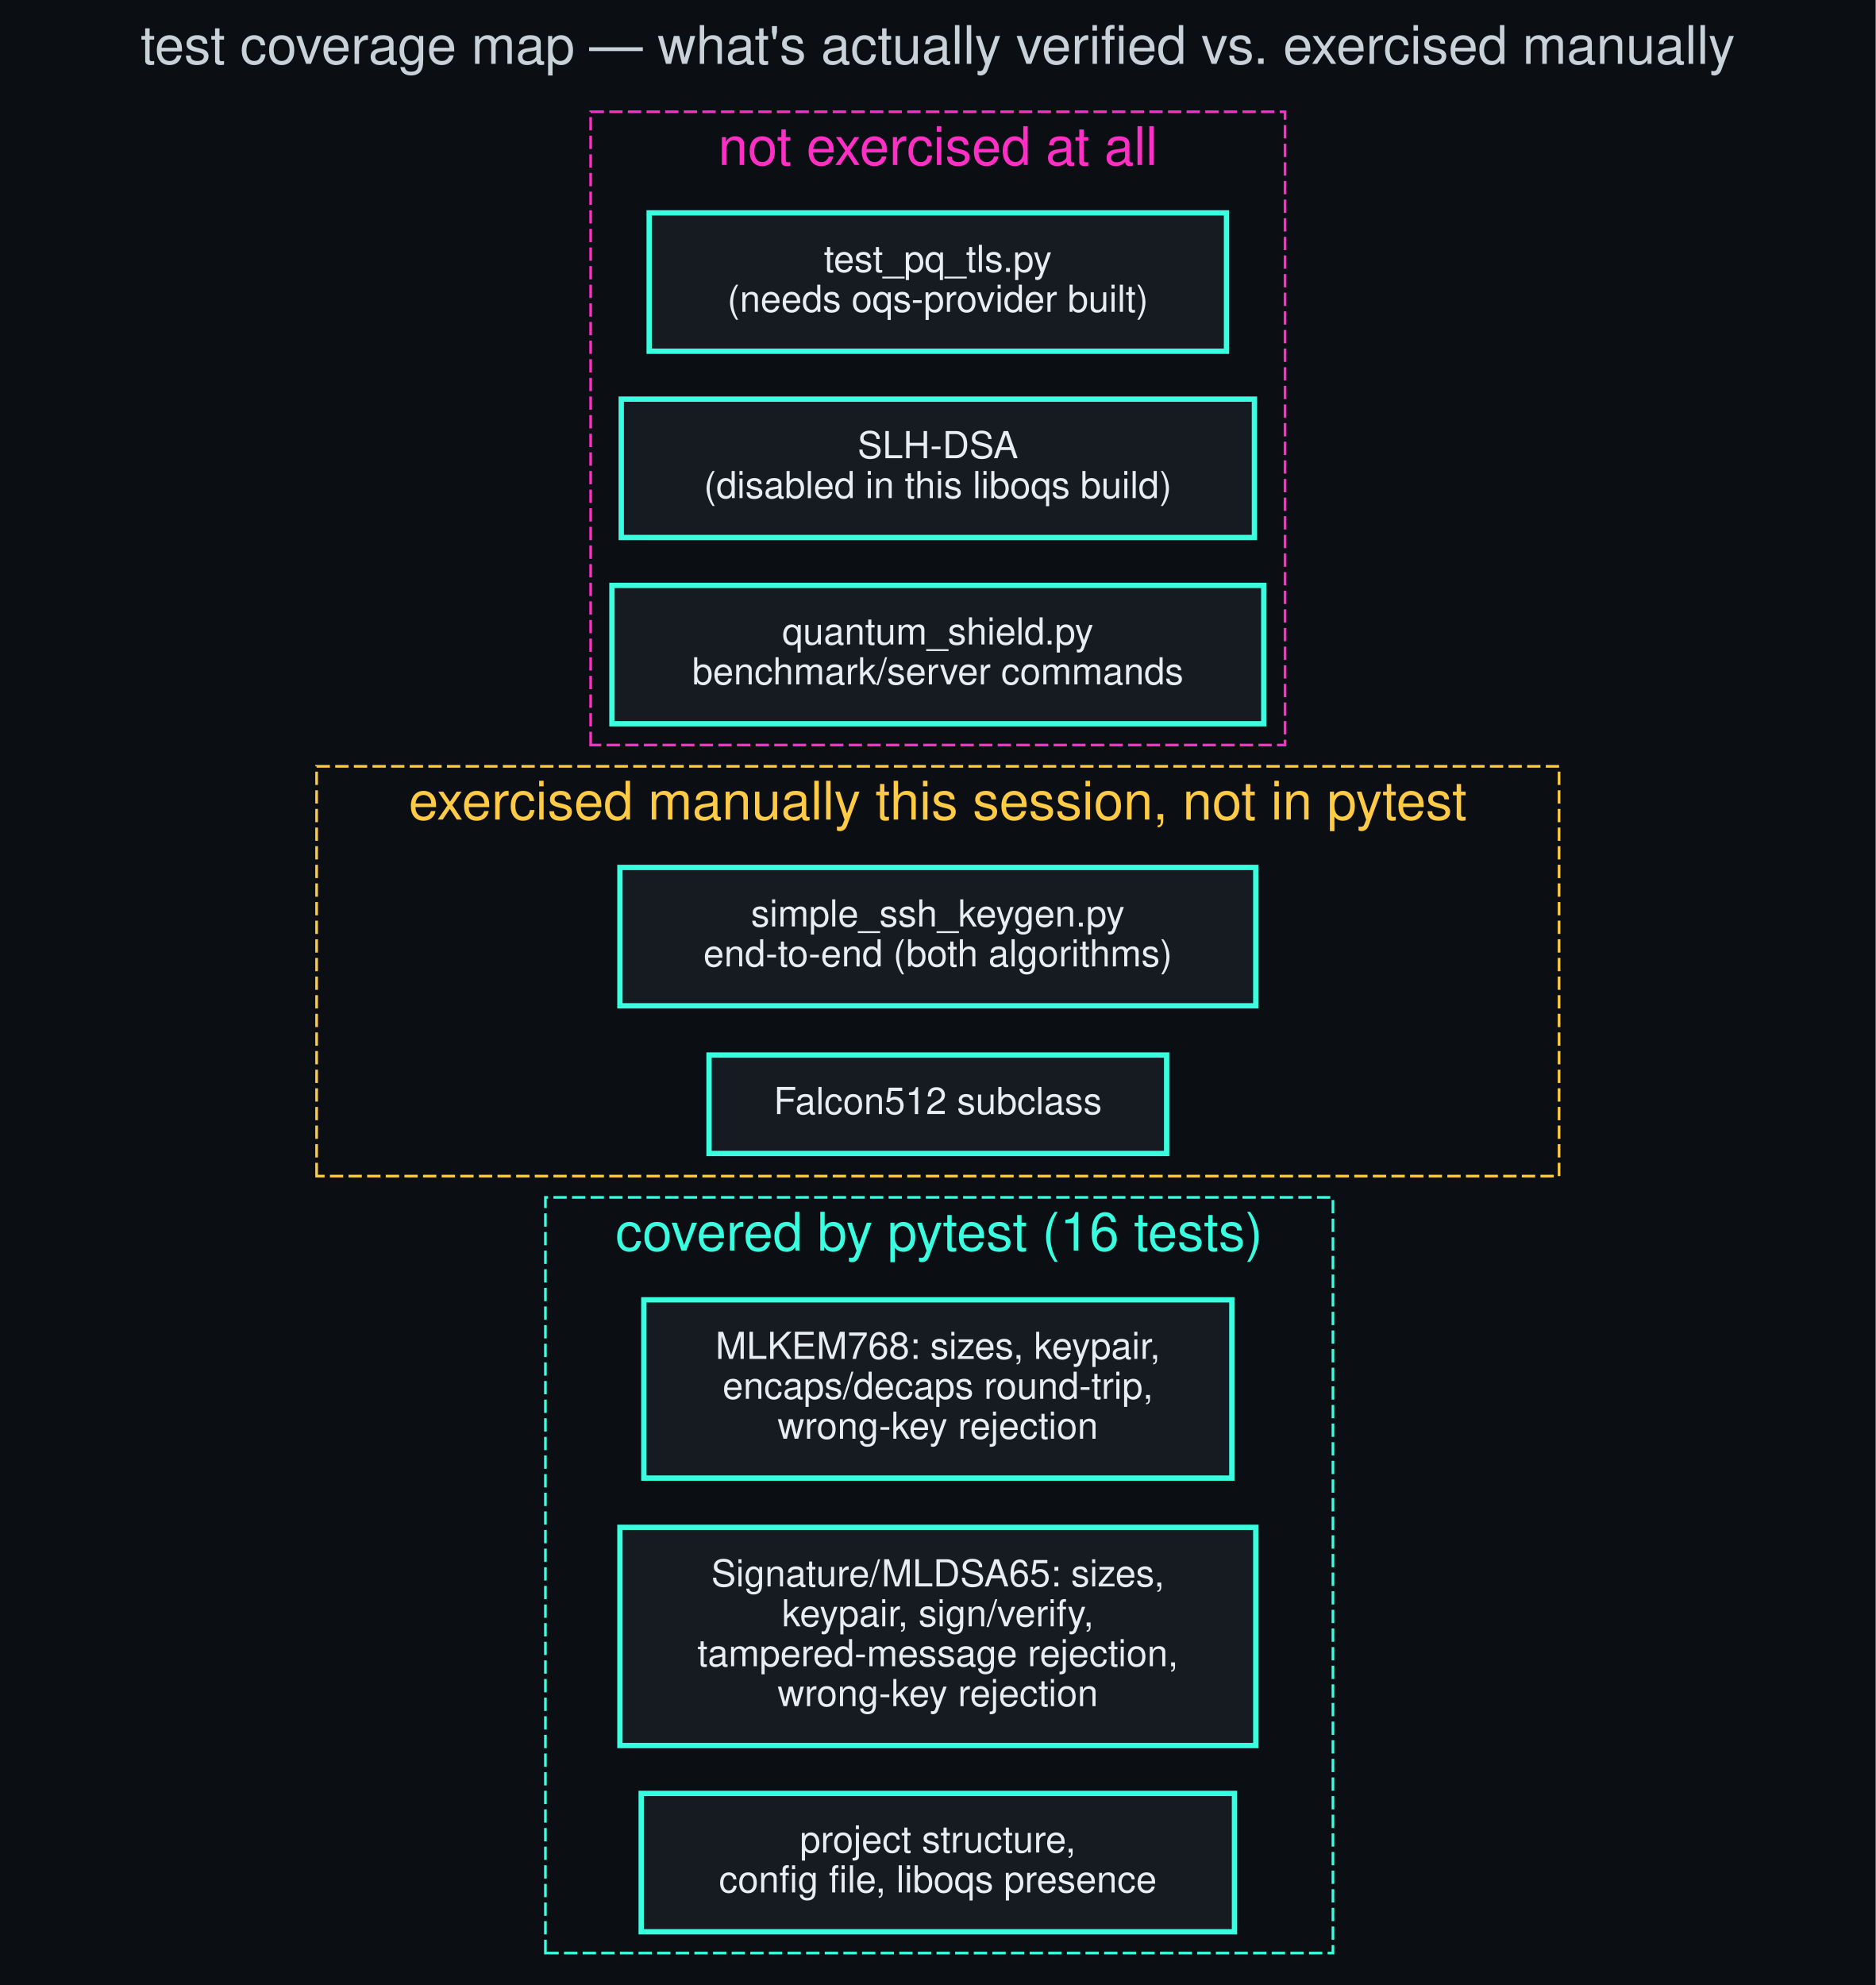
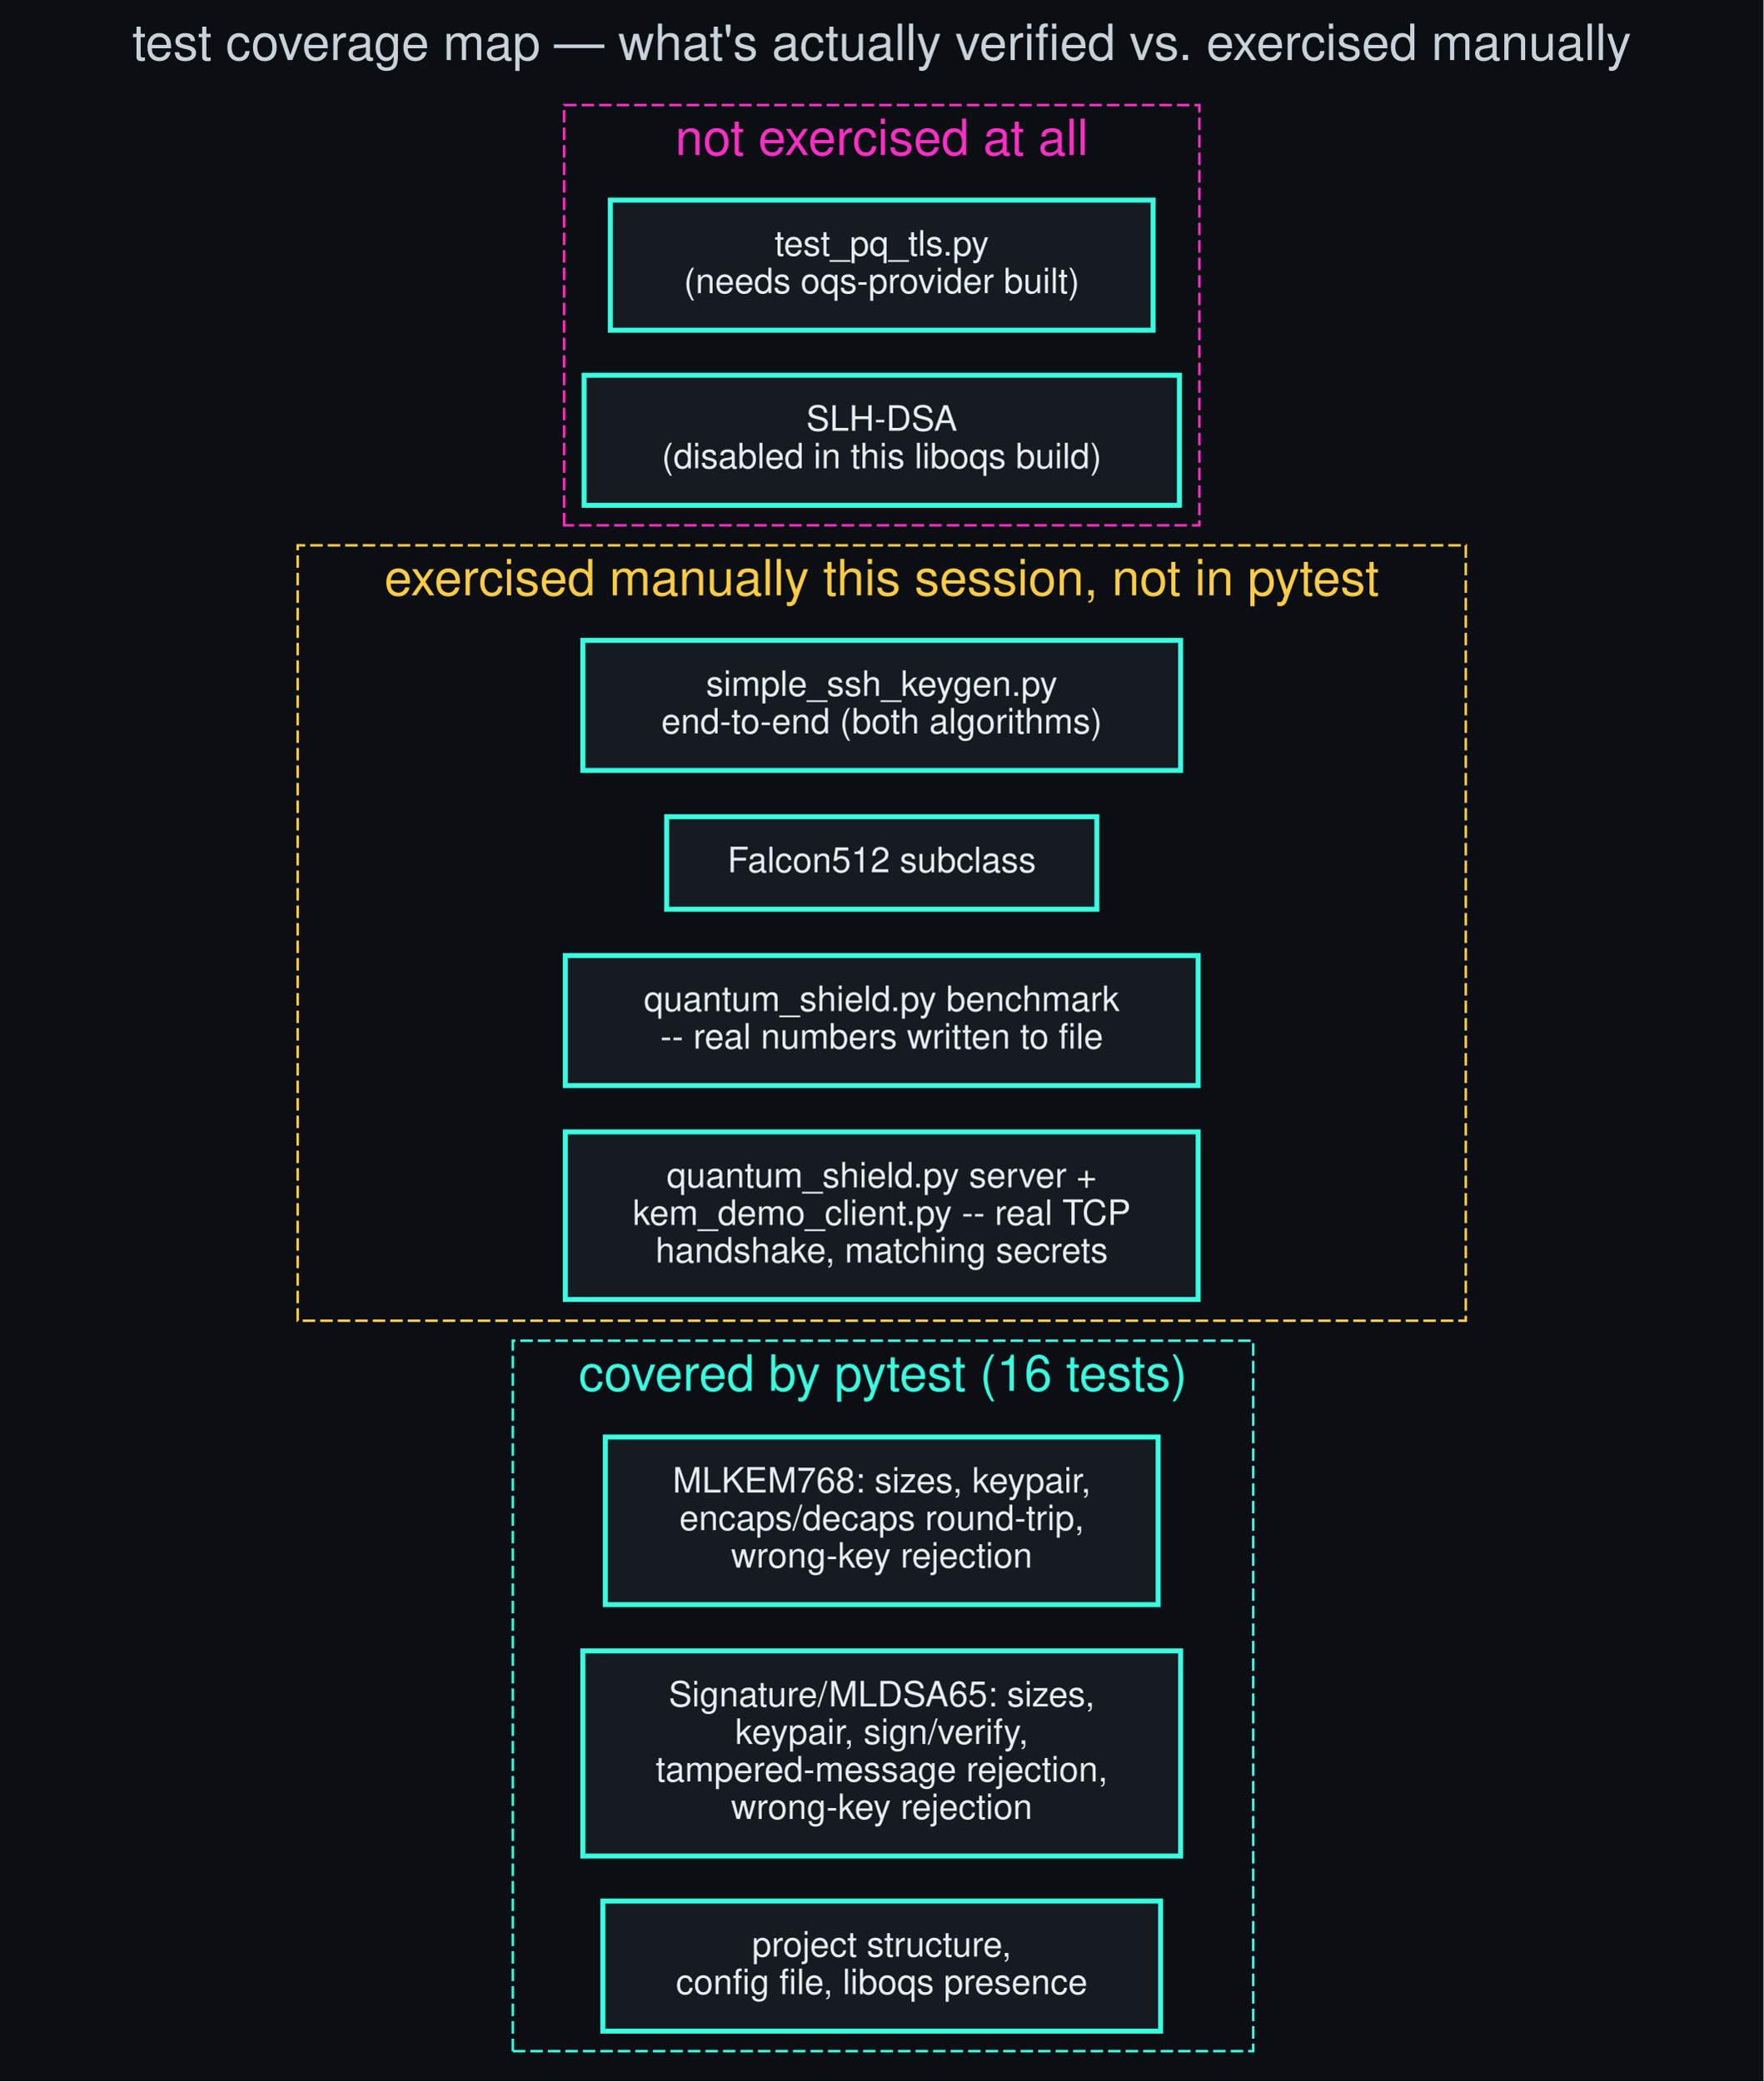
- <svg xmlns="http://www.w3.org/2000/svg" width="705pt" height="746pt" viewBox="0.00 0.00 705.00 746.00">
-   <g id="graph0" class="graph" transform="scale(1 1) rotate(0) translate(4 742)">
-     <polygon fill="#0b0f14" stroke="transparent" points="-4,4 -4,-742 701,-742 701,4 -4,4" />
-     <text text-anchor="middle" x="348.5" y="-718" font-family="Helvetica,sans-Serif" font-size="20.00" fill="#c9d1d9">test coverage map — what's actually verified vs. exercised manually</text>
+ <svg xmlns="http://www.w3.org/2000/svg" width="705pt" height="832pt" viewBox="0.00 0.00 705.00 832.00">
+   <g id="graph0" class="graph" transform="scale(1 1) rotate(0) translate(4 828)">
+     <polygon fill="#0b0f14" stroke="transparent" points="-4,4 -4,-828 701,-828 701,4 -4,4" />
+     <text text-anchor="middle" x="348.5" y="-804" font-family="Helvetica,sans-Serif" font-size="20.00" fill="#c9d1d9">test coverage map — what's actually verified vs. exercised manually</text>
    <g id="clust1" class="cluster">
      <polygon fill="#0b0f14" stroke="#39ffe0" stroke-dasharray="5,2" points="201,-8 201,-292 497,-292 497,-8 201,-8" />
      <text text-anchor="middle" x="349" y="-272" font-family="Helvetica,sans-Serif" font-size="20.00" fill="#39ffe0">covered by pytest (16 tests)</text>
    </g>
    <g id="clust2" class="cluster">
-       <polygon fill="#0b0f14" stroke="#ffcb47" stroke-dasharray="5,2" points="115,-300 115,-454 582,-454 582,-300 115,-300" />
-       <text text-anchor="middle" x="348.5" y="-434" font-family="Helvetica,sans-Serif" font-size="20.00" fill="#ffcb47">exercised manually this session, not in pytest</text>
+       <polygon fill="#0b0f14" stroke="#ffcb47" stroke-dasharray="5,2" points="115,-300 115,-610 582,-610 582,-300 115,-300" />
+       <text text-anchor="middle" x="348.5" y="-590" font-family="Helvetica,sans-Serif" font-size="20.00" fill="#ffcb47">exercised manually this session, not in pytest</text>
    </g>
    <g id="clust3" class="cluster">
-       <polygon fill="#0b0f14" stroke="#ff2ec4" stroke-dasharray="5,2" points="218,-462 218,-700 479,-700 479,-462 218,-462" />
-       <text text-anchor="middle" x="348.5" y="-680" font-family="Helvetica,sans-Serif" font-size="20.00" fill="#ff2ec4">not exercised at all</text>
+       <polygon fill="#0b0f14" stroke="#ff2ec4" stroke-dasharray="5,2" points="221.5,-618 221.5,-786 475.5,-786 475.5,-618 221.5,-618" />
+       <text text-anchor="middle" x="348.5" y="-766" font-family="Helvetica,sans-Serif" font-size="20.00" fill="#ff2ec4">not exercised at all</text>
    </g>
    <g id="node1" class="node">
      <polygon fill="#161b22" stroke="#39ffe0" stroke-width="2" points="459,-253.5 238,-253.5 238,-186.5 459,-186.5 459,-253.5" />
      <text text-anchor="middle" x="348.5" y="-231.3" font-family="Helvetica,sans-Serif" font-size="14.00" fill="#e6edf3">MLKEM768: sizes, keypair,</text>
      <text text-anchor="middle" x="348.5" y="-216.3" font-family="Helvetica,sans-Serif" font-size="14.00" fill="#e6edf3">encaps/decaps round-trip,</text>
      <text text-anchor="middle" x="348.5" y="-201.3" font-family="Helvetica,sans-Serif" font-size="14.00" fill="#e6edf3">wrong-key rejection</text>
    </g>
    <g id="node2" class="node">
      <polygon fill="#161b22" stroke="#39ffe0" stroke-width="2" points="468,-168 229,-168 229,-86 468,-86 468,-168" />
      <text text-anchor="middle" x="348.5" y="-145.8" font-family="Helvetica,sans-Serif" font-size="14.00" fill="#e6edf3">Signature/MLDSA65: sizes,</text>
      <text text-anchor="middle" x="348.5" y="-130.8" font-family="Helvetica,sans-Serif" font-size="14.00" fill="#e6edf3">keypair, sign/verify,</text>
      <text text-anchor="middle" x="348.5" y="-115.8" font-family="Helvetica,sans-Serif" font-size="14.00" fill="#e6edf3">tampered-message rejection,</text>
      <text text-anchor="middle" x="348.5" y="-100.8" font-family="Helvetica,sans-Serif" font-size="14.00" fill="#e6edf3">wrong-key rejection</text>
    </g>
    <g id="node3" class="node">
      <polygon fill="#161b22" stroke="#39ffe0" stroke-width="2" points="460,-68 237,-68 237,-16 460,-16 460,-68" />
      <text text-anchor="middle" x="348.5" y="-45.8" font-family="Helvetica,sans-Serif" font-size="14.00" fill="#e6edf3">project structure,</text>
      <text text-anchor="middle" x="348.5" y="-30.8" font-family="Helvetica,sans-Serif" font-size="14.00" fill="#e6edf3">config file, liboqs presence</text>
    </g>
    <g id="node4" class="node">
-       <polygon fill="#161b22" stroke="#39ffe0" stroke-width="2" points="468,-416 229,-416 229,-364 468,-364 468,-416" />
-       <text text-anchor="middle" x="348.5" y="-393.8" font-family="Helvetica,sans-Serif" font-size="14.00" fill="#e6edf3">simple_ssh_keygen.py</text>
-       <text text-anchor="middle" x="348.5" y="-378.8" font-family="Helvetica,sans-Serif" font-size="14.00" fill="#e6edf3">end-to-end (both algorithms)</text>
+       <polygon fill="#161b22" stroke="#39ffe0" stroke-width="2" points="468,-572 229,-572 229,-520 468,-520 468,-572" />
+       <text text-anchor="middle" x="348.5" y="-549.8" font-family="Helvetica,sans-Serif" font-size="14.00" fill="#e6edf3">simple_ssh_keygen.py</text>
+       <text text-anchor="middle" x="348.5" y="-534.8" font-family="Helvetica,sans-Serif" font-size="14.00" fill="#e6edf3">end-to-end (both algorithms)</text>
    </g>
    <g id="node5" class="node">
-       <polygon fill="#161b22" stroke="#39ffe0" stroke-width="2" points="434.5,-345.5 262.5,-345.5 262.5,-308.5 434.5,-308.5 434.5,-345.5" />
-       <text text-anchor="middle" x="348.5" y="-323.3" font-family="Helvetica,sans-Serif" font-size="14.00" fill="#e6edf3">Falcon512 subclass</text>
+       <polygon fill="#161b22" stroke="#39ffe0" stroke-width="2" points="434.5,-501.5 262.5,-501.5 262.5,-464.5 434.5,-464.5 434.5,-501.5" />
+       <text text-anchor="middle" x="348.5" y="-479.3" font-family="Helvetica,sans-Serif" font-size="14.00" fill="#e6edf3">Falcon512 subclass</text>
    </g>
    <g id="node6" class="node">
-       <polygon fill="#161b22" stroke="#39ffe0" stroke-width="2" points="457,-662 240,-662 240,-610 457,-610 457,-662" />
-       <text text-anchor="middle" x="348.5" y="-639.8" font-family="Helvetica,sans-Serif" font-size="14.00" fill="#e6edf3">test_pq_tls.py</text>
-       <text text-anchor="middle" x="348.5" y="-624.8" font-family="Helvetica,sans-Serif" font-size="14.00" fill="#e6edf3">(needs oqs-provider built)</text>
+       <polygon fill="#161b22" stroke="#39ffe0" stroke-width="2" points="475,-446 222,-446 222,-394 475,-394 475,-446" />
+       <text text-anchor="middle" x="348.5" y="-423.8" font-family="Helvetica,sans-Serif" font-size="14.00" fill="#e6edf3">quantum_shield.py benchmark</text>
+       <text text-anchor="middle" x="348.5" y="-408.8" font-family="Helvetica,sans-Serif" font-size="14.00" fill="#e6edf3">-- real numbers written to file</text>
    </g>
    <g id="node7" class="node">
-       <polygon fill="#161b22" stroke="#39ffe0" stroke-width="2" points="467.5,-592 229.5,-592 229.5,-540 467.5,-540 467.5,-592" />
-       <text text-anchor="middle" x="348.5" y="-569.8" font-family="Helvetica,sans-Serif" font-size="14.00" fill="#e6edf3">SLH-DSA</text>
-       <text text-anchor="middle" x="348.5" y="-554.8" font-family="Helvetica,sans-Serif" font-size="14.00" fill="#e6edf3">(disabled in this liboqs build)</text>
+       <polygon fill="#161b22" stroke="#39ffe0" stroke-width="2" points="475,-375.5 222,-375.5 222,-308.5 475,-308.5 475,-375.5" />
+       <text text-anchor="middle" x="348.5" y="-353.3" font-family="Helvetica,sans-Serif" font-size="14.00" fill="#e6edf3">quantum_shield.py server +</text>
+       <text text-anchor="middle" x="348.5" y="-338.3" font-family="Helvetica,sans-Serif" font-size="14.00" fill="#e6edf3">kem_demo_client.py -- real TCP</text>
+       <text text-anchor="middle" x="348.5" y="-323.3" font-family="Helvetica,sans-Serif" font-size="14.00" fill="#e6edf3">handshake, matching secrets</text>
    </g>
    <g id="node8" class="node">
-       <polygon fill="#161b22" stroke="#39ffe0" stroke-width="2" points="471,-522 226,-522 226,-470 471,-470 471,-522" />
-       <text text-anchor="middle" x="348.5" y="-499.8" font-family="Helvetica,sans-Serif" font-size="14.00" fill="#e6edf3">quantum_shield.py</text>
-       <text text-anchor="middle" x="348.5" y="-484.8" font-family="Helvetica,sans-Serif" font-size="14.00" fill="#e6edf3">benchmark/server commands</text>
+       <polygon fill="#161b22" stroke="#39ffe0" stroke-width="2" points="457,-748 240,-748 240,-696 457,-696 457,-748" />
+       <text text-anchor="middle" x="348.5" y="-725.8" font-family="Helvetica,sans-Serif" font-size="14.00" fill="#e6edf3">test_pq_tls.py</text>
+       <text text-anchor="middle" x="348.5" y="-710.8" font-family="Helvetica,sans-Serif" font-size="14.00" fill="#e6edf3">(needs oqs-provider built)</text>
+     </g>
+     <g id="node9" class="node">
+       <polygon fill="#161b22" stroke="#39ffe0" stroke-width="2" points="467.5,-678 229.5,-678 229.5,-626 467.5,-626 467.5,-678" />
+       <text text-anchor="middle" x="348.5" y="-655.8" font-family="Helvetica,sans-Serif" font-size="14.00" fill="#e6edf3">SLH-DSA</text>
+       <text text-anchor="middle" x="348.5" y="-640.8" font-family="Helvetica,sans-Serif" font-size="14.00" fill="#e6edf3">(disabled in this liboqs build)</text>
    </g>
  </g>
</svg>
